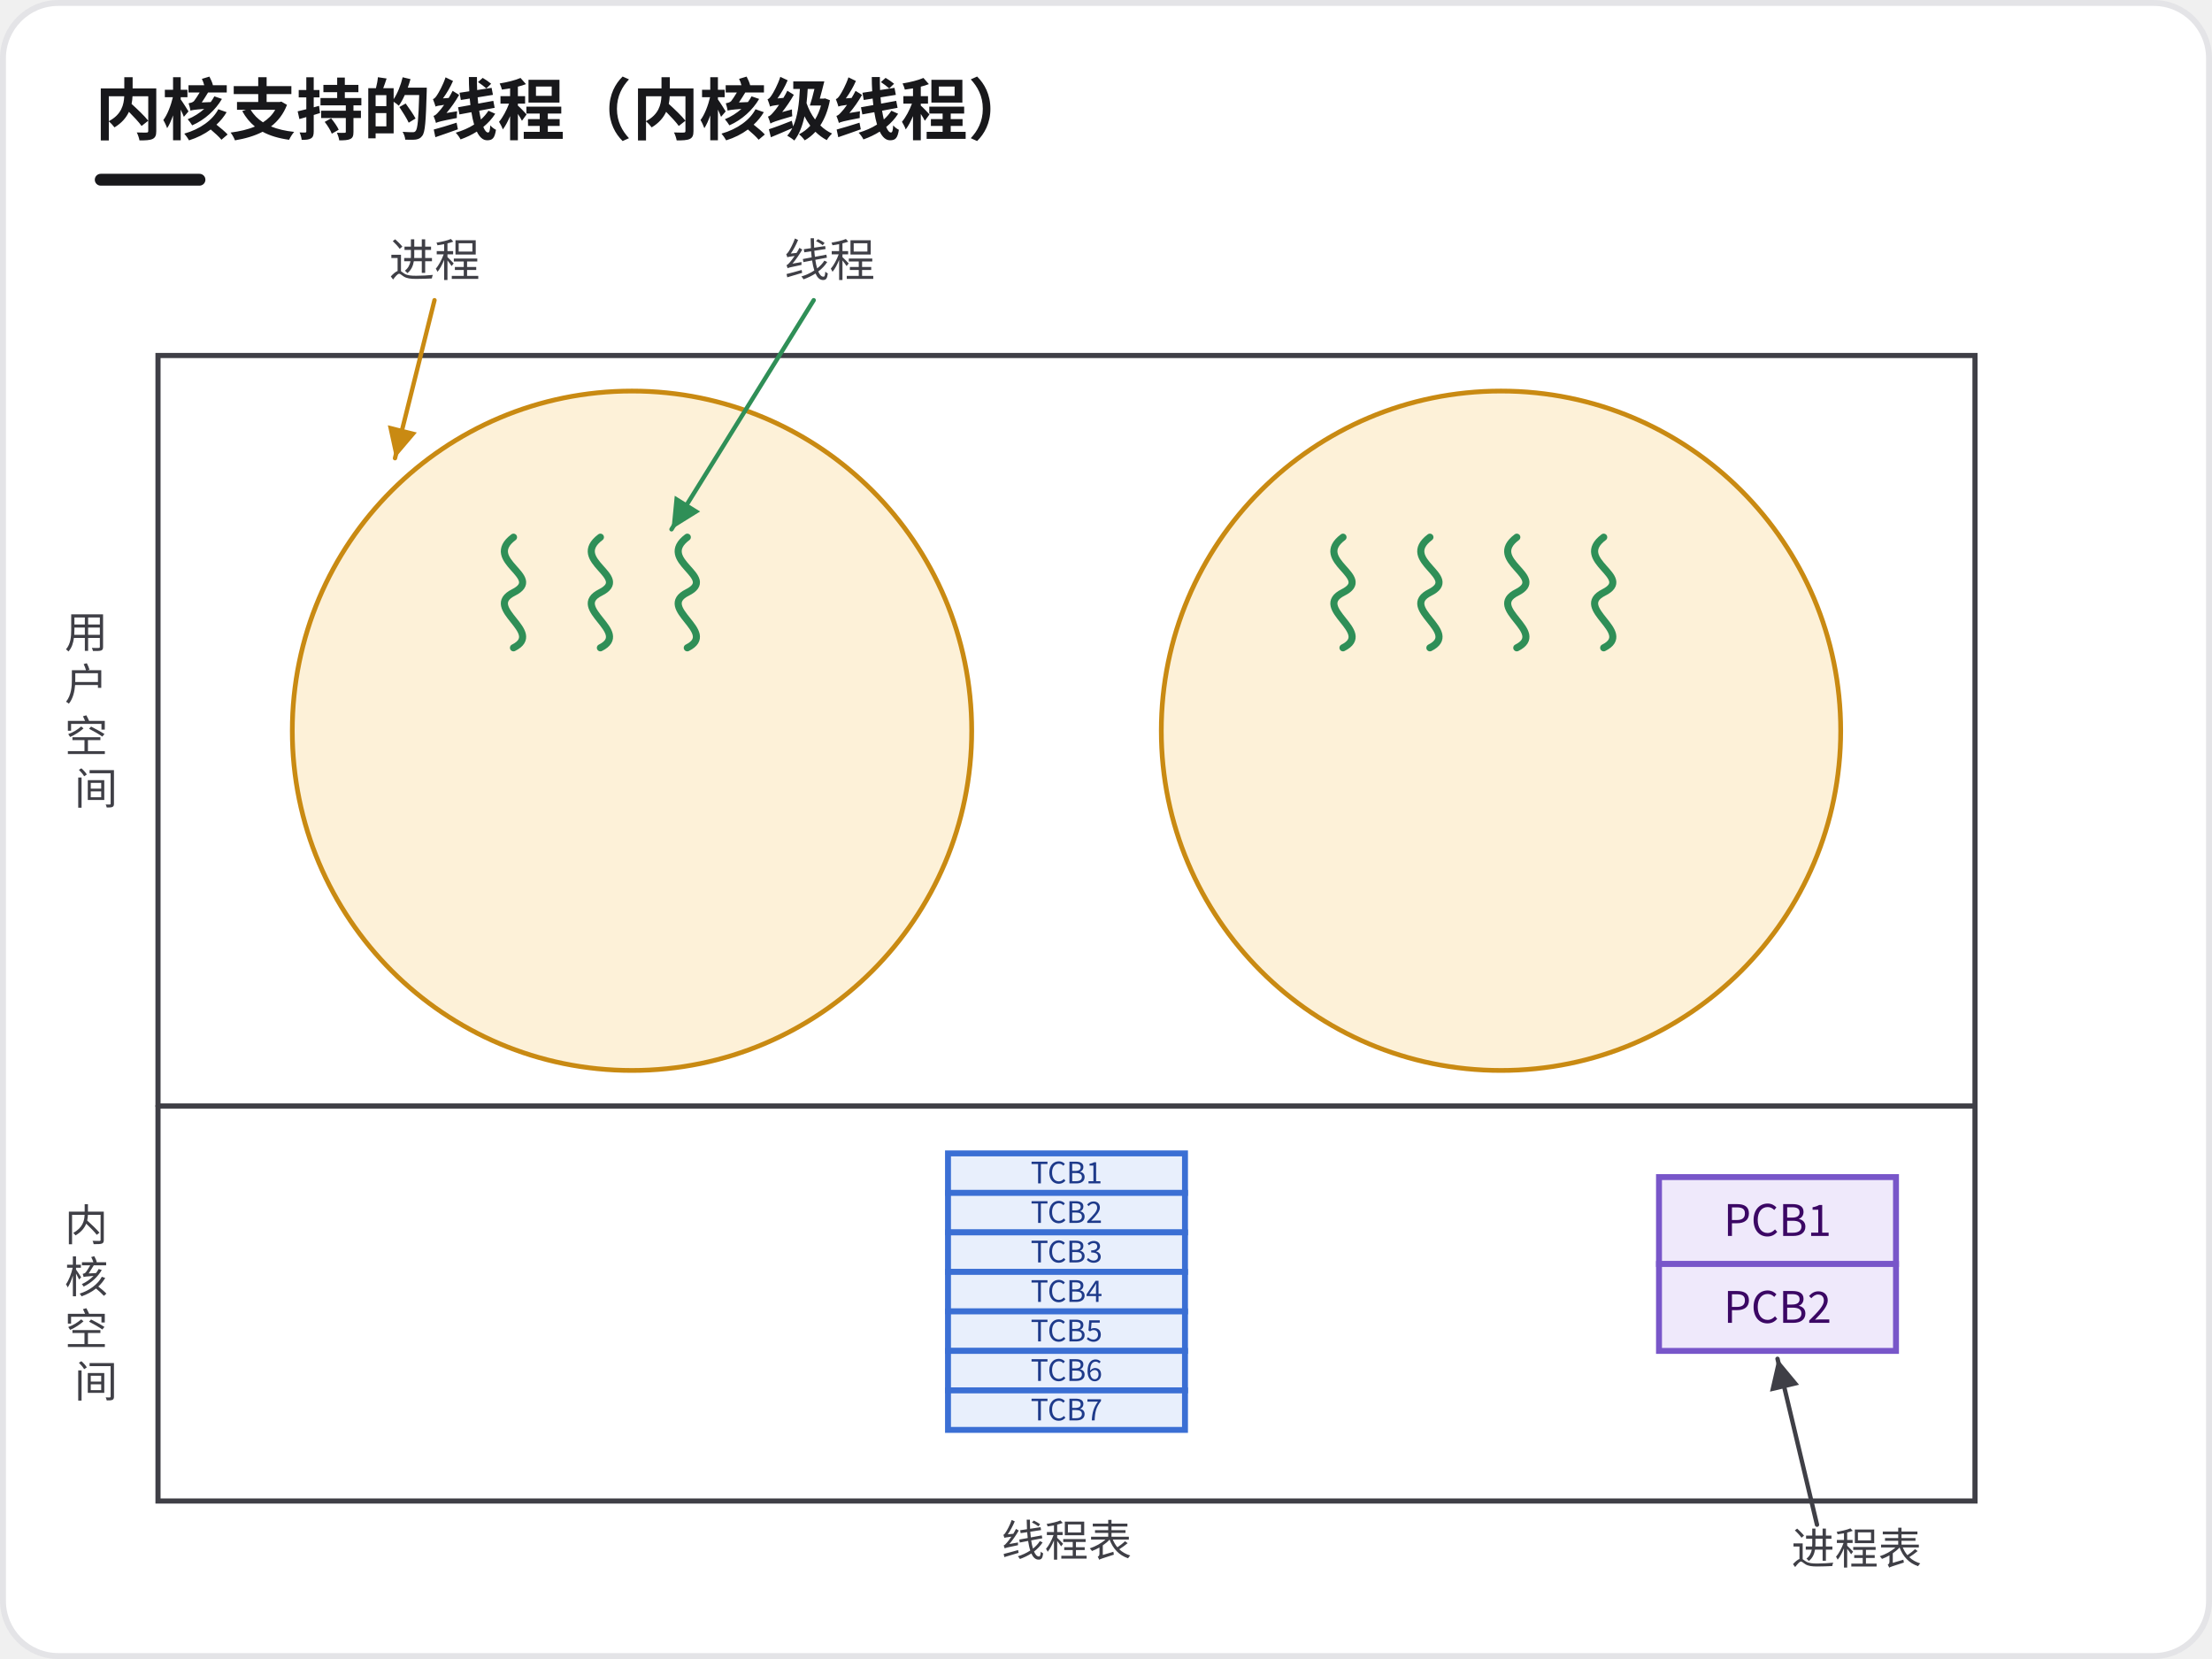
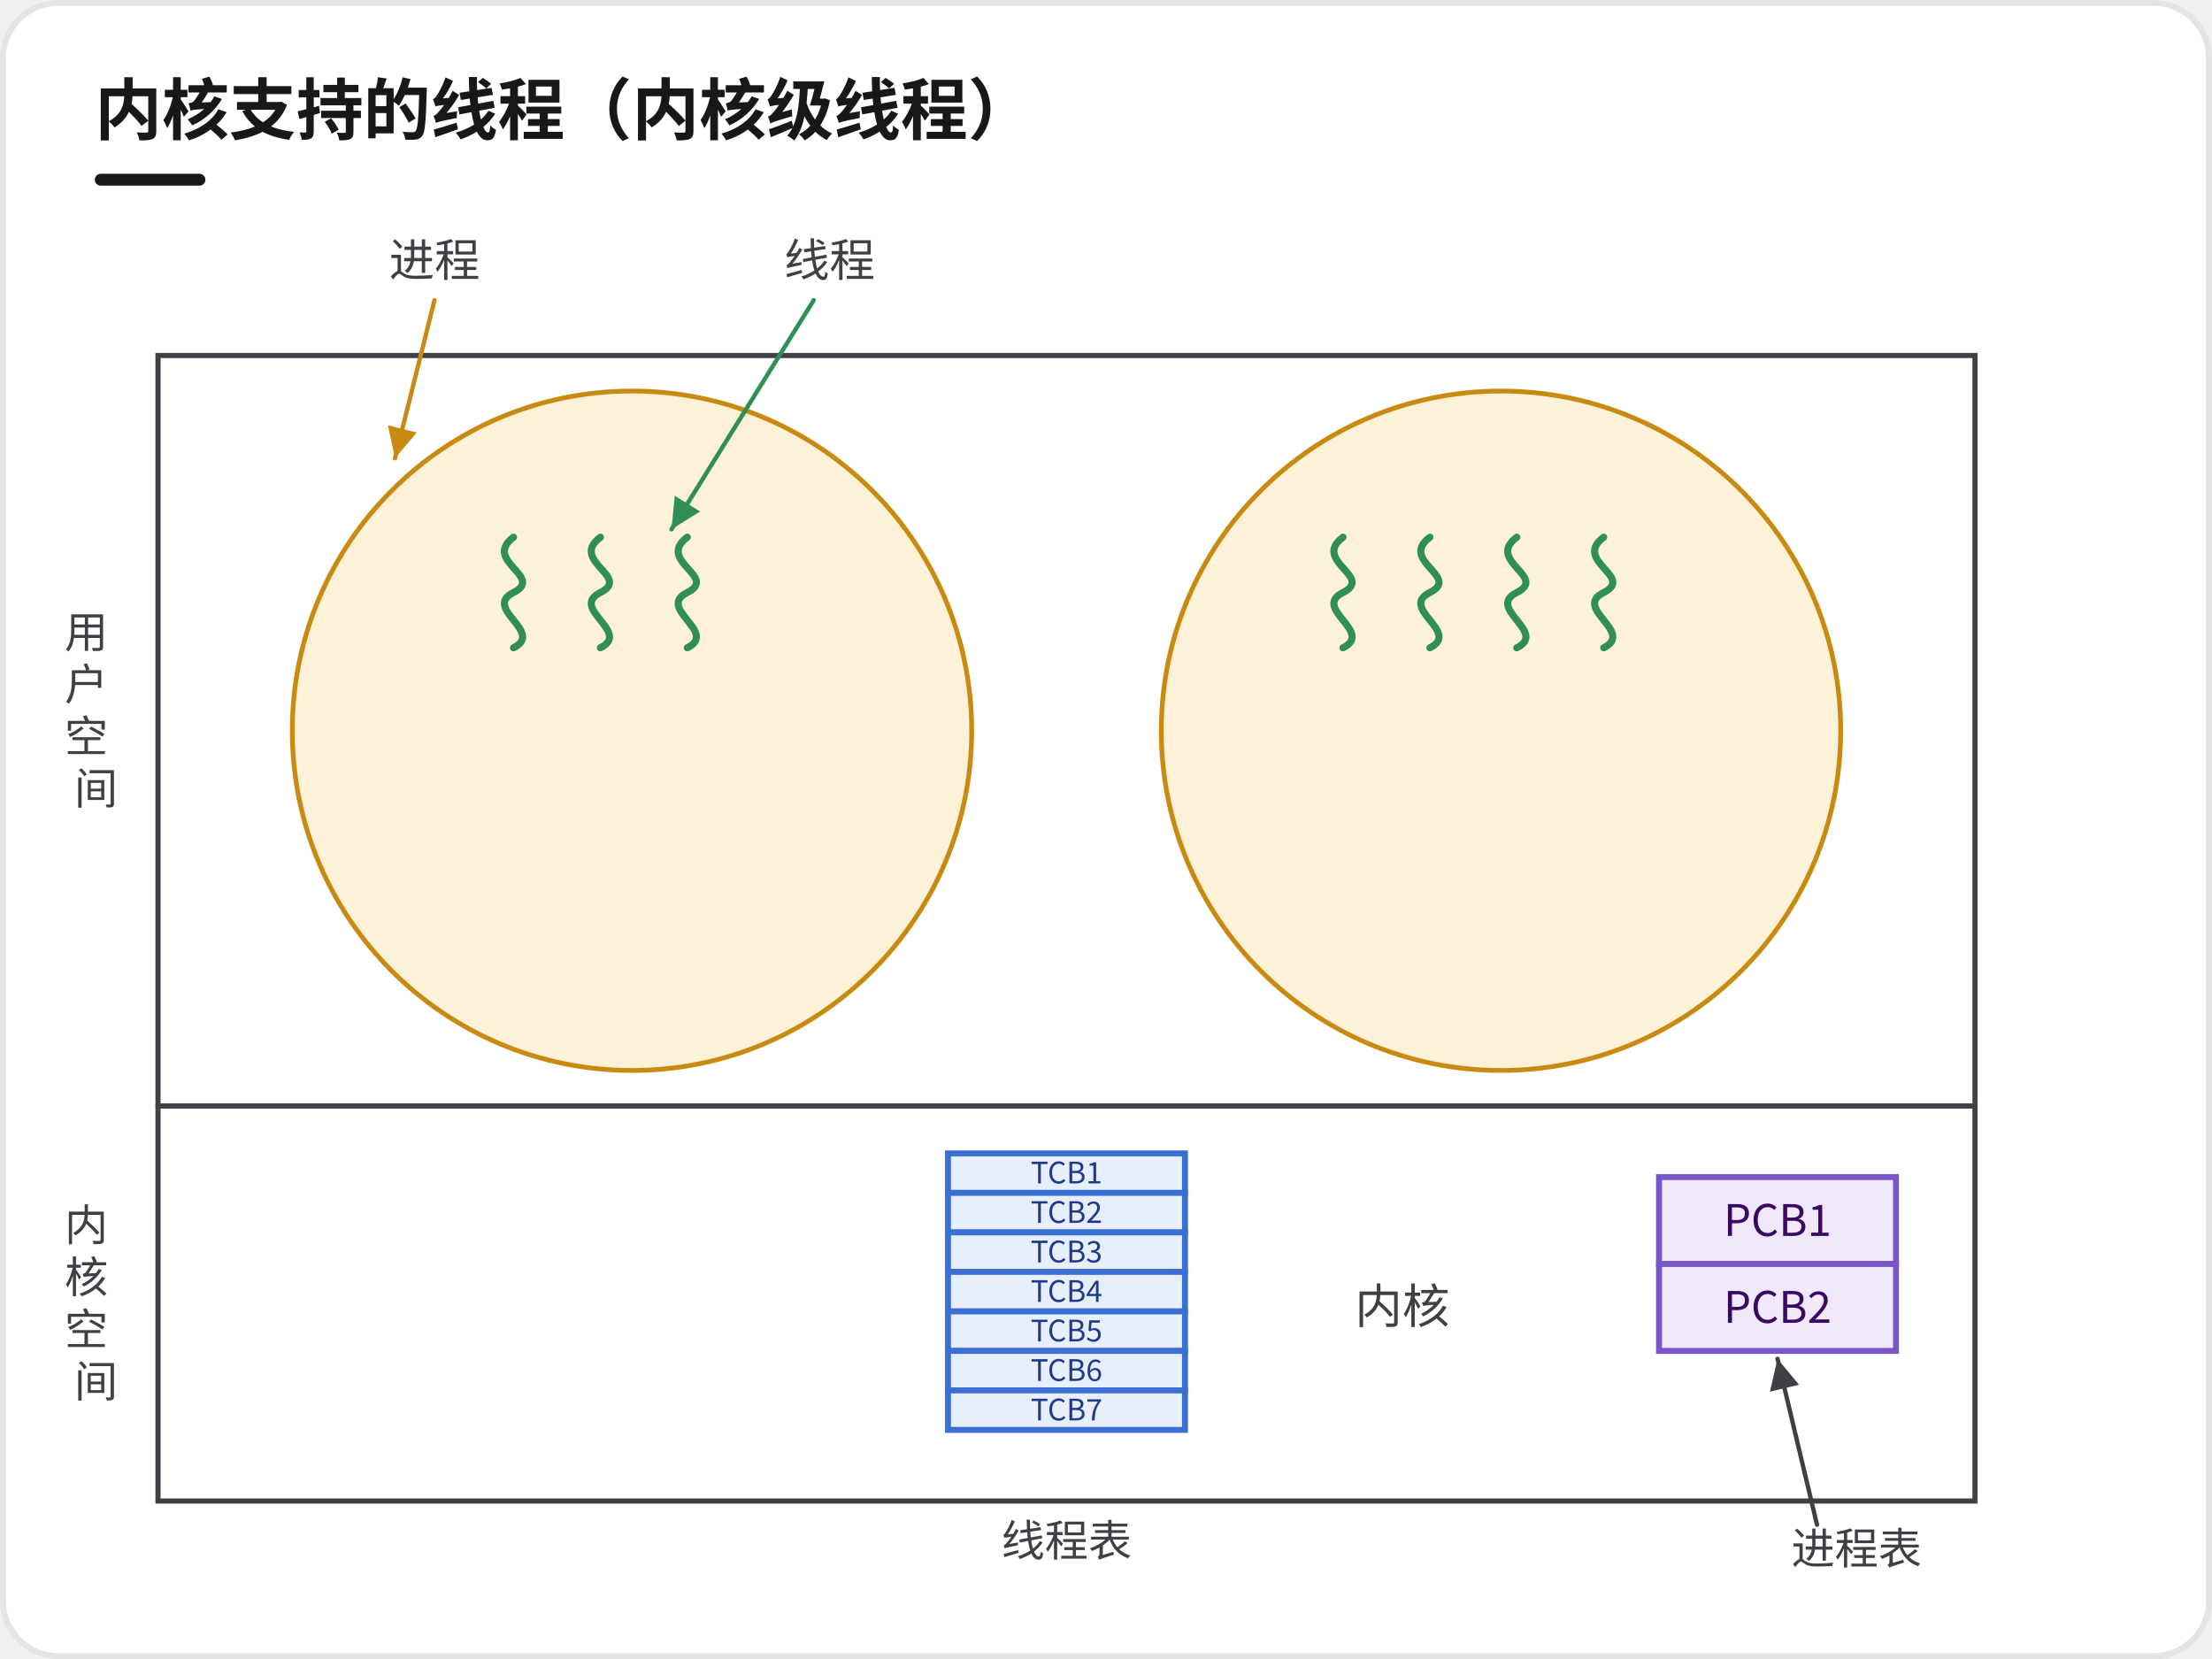
<svg xmlns="http://www.w3.org/2000/svg" viewBox="0 0 560 420" width="560" height="420" font-family="'PingFang SC','Hiragino Sans GB','Microsoft YaHei','Noto Sans CJK SC','Source Han Sans SC',system-ui,sans-serif" font-size="15" xml:space="preserve" style="white-space:pre" role="img" aria-label="内核支持的线程（内核级线程）：TCB 在内核的线程表中">
  <defs>
    <marker id="a2f8f57" viewBox="0 0 10 10" refX="8.5" refY="5" markerWidth="9" markerHeight="9" orient="auto" markerUnits="userSpaceOnUse">
      <path d="M0 0.8L8.5 5 0 9.2z" fill="#2f8f57" />
    </marker>
    <marker id="a3f3f46" viewBox="0 0 10 10" refX="8.5" refY="5" markerWidth="9" markerHeight="9" orient="auto" markerUnits="userSpaceOnUse">
      <path d="M0 0.8L8.5 5 0 9.2z" fill="#3f3f46" />
    </marker>
    <marker id="ac98a12" viewBox="0 0 10 10" refX="8.5" refY="5" markerWidth="9" markerHeight="9" orient="auto" markerUnits="userSpaceOnUse">
      <path d="M0 0.8L8.5 5 0 9.2z" fill="#c98a12" />
    </marker>
  </defs>
  <rect x="0.75" y="0.75" width="558.5" height="418.5" rx="14" fill="#ffffff" stroke="#e4e4e7" stroke-width="1.5" />
  <text x="24" y="34" font-size="17" fill="#18181b" font-weight="700">内核支持的线程（内核级线程）</text>
  <rect x="24" y="44" width="28" height="3" rx="1.5" fill="#18181b" />
  <rect x="40" y="90" width="460" height="290" rx="0" fill="none" stroke="#3f3f46" stroke-width="1.3" />
  <path d="M40 280L500 280" fill="none" stroke="#3f3f46" stroke-width="1.3" stroke-linecap="round" stroke-linejoin="round" />
  <text x="28" y="164" font-size="11" fill="#3f3f46" text-anchor="middle">
    <tspan x="28" dy="0">用</tspan>
    <tspan x="28" dy="13.2">户</tspan>
    <tspan x="28" dy="13.2">空</tspan>
    <tspan x="28" dy="13.2">间</tspan>
  </text>
  <text x="28" y="314.1" font-size="11" fill="#3f3f46" text-anchor="middle">
    <tspan x="28" dy="0">内</tspan>
    <tspan x="28" dy="13.2">核</tspan>
    <tspan x="28" dy="13.2">空</tspan>
    <tspan x="28" dy="13.2">间</tspan>
  </text>
  <circle cx="160" cy="185" r="86" fill="#fdf1d8" stroke="#c98a12" stroke-width="1.2" />
  <path d="M130 136.0c-8.0 6.0 8.0 10.0 0 14.0s8.0 10.0 0 14.0" fill="none" stroke="#2f8f57" stroke-width="1.8" stroke-linecap="round" stroke-linejoin="round" />
  <path d="M152 136.0c-8.0 6.0 8.0 10.0 0 14.0s8.0 10.0 0 14.0" fill="none" stroke="#2f8f57" stroke-width="1.8" stroke-linecap="round" stroke-linejoin="round" />
  <path d="M174 136.0c-8.0 6.0 8.0 10.0 0 14.0s8.0 10.0 0 14.0" fill="none" stroke="#2f8f57" stroke-width="1.8" stroke-linecap="round" stroke-linejoin="round" />
  <circle cx="380" cy="185" r="86" fill="#fdf1d8" stroke="#c98a12" stroke-width="1.2" />
  <path d="M340 136.0c-8.0 6.0 8.0 10.0 0 14.0s8.0 10.0 0 14.0" fill="none" stroke="#2f8f57" stroke-width="1.8" stroke-linecap="round" stroke-linejoin="round" />
  <path d="M362 136.0c-8.0 6.0 8.0 10.0 0 14.0s8.0 10.0 0 14.0" fill="none" stroke="#2f8f57" stroke-width="1.8" stroke-linecap="round" stroke-linejoin="round" />
  <path d="M384 136.0c-8.0 6.0 8.0 10.0 0 14.0s8.0 10.0 0 14.0" fill="none" stroke="#2f8f57" stroke-width="1.8" stroke-linecap="round" stroke-linejoin="round" />
  <path d="M406 136.0c-8.0 6.0 8.0 10.0 0 14.0s8.0 10.0 0 14.0" fill="none" stroke="#2f8f57" stroke-width="1.8" stroke-linecap="round" stroke-linejoin="round" />
-   <text x="270" y="330" font-size="12" fill="#3f3f46" text-anchor="middle">内核</text>
+   <text x="355" y="335" font-size="12" fill="#3f3f46" text-anchor="middle">内核</text>
  <rect x="240" y="292" width="60" height="10" rx="0" fill="#e8effc" stroke="#3b6fd4" stroke-width="1.5" />
  <text x="270" y="299.6" font-size="7.5" fill="#1e3a8a" text-anchor="middle">TCB1</text>
  <rect x="240" y="302" width="60" height="10" rx="0" fill="#e8effc" stroke="#3b6fd4" stroke-width="1.5" />
  <text x="270" y="309.6" font-size="7.5" fill="#1e3a8a" text-anchor="middle">TCB2</text>
  <rect x="240" y="312" width="60" height="10" rx="0" fill="#e8effc" stroke="#3b6fd4" stroke-width="1.5" />
  <text x="270" y="319.6" font-size="7.5" fill="#1e3a8a" text-anchor="middle">TCB3</text>
  <rect x="240" y="322" width="60" height="10" rx="0" fill="#e8effc" stroke="#3b6fd4" stroke-width="1.5" />
  <text x="270" y="329.6" font-size="7.5" fill="#1e3a8a" text-anchor="middle">TCB4</text>
  <rect x="240" y="332" width="60" height="10" rx="0" fill="#e8effc" stroke="#3b6fd4" stroke-width="1.5" />
  <text x="270" y="339.6" font-size="7.5" fill="#1e3a8a" text-anchor="middle">TCB5</text>
  <rect x="240" y="342" width="60" height="10" rx="0" fill="#e8effc" stroke="#3b6fd4" stroke-width="1.5" />
  <text x="270" y="349.6" font-size="7.5" fill="#1e3a8a" text-anchor="middle">TCB6</text>
  <rect x="240" y="352" width="60" height="10" rx="0" fill="#e8effc" stroke="#3b6fd4" stroke-width="1.5" />
  <text x="270" y="359.6" font-size="7.5" fill="#1e3a8a" text-anchor="middle">TCB7</text>
  <text x="270" y="394" font-size="11" fill="#3f3f46" text-anchor="middle">线程表</text>
  <rect x="420" y="298" width="60" height="22" rx="0" fill="#efe9fb" stroke="#7856c9" stroke-width="1.5" />
  <text x="450" y="312.9" font-size="11" fill="#3b0764" text-anchor="middle">PCB1</text>
  <rect x="420" y="320" width="60" height="22" rx="0" fill="#efe9fb" stroke="#7856c9" stroke-width="1.5" />
  <text x="450" y="334.9" font-size="11" fill="#3b0764" text-anchor="middle">PCB2</text>
  <text x="470" y="396" font-size="11" fill="#3f3f46" text-anchor="middle">进程表</text>
  <path d="M460 386L450 344" fill="none" stroke="#3f3f46" stroke-width="1.1" stroke-linecap="round" stroke-linejoin="round" marker-end="url(#a3f3f46)" />
  <text x="110" y="70" font-size="11.5" fill="#3f3f46" text-anchor="middle">进程</text>
  <path d="M110 76L100 116" fill="none" stroke="#c98a12" stroke-width="1.1" stroke-linecap="round" stroke-linejoin="round" marker-end="url(#ac98a12)" />
  <text x="210" y="70" font-size="11.5" fill="#3f3f46" text-anchor="middle">线程</text>
  <path d="M206 76L170 134" fill="none" stroke="#2f8f57" stroke-width="1.1" stroke-linecap="round" stroke-linejoin="round" marker-end="url(#a2f8f57)" />
</svg>
